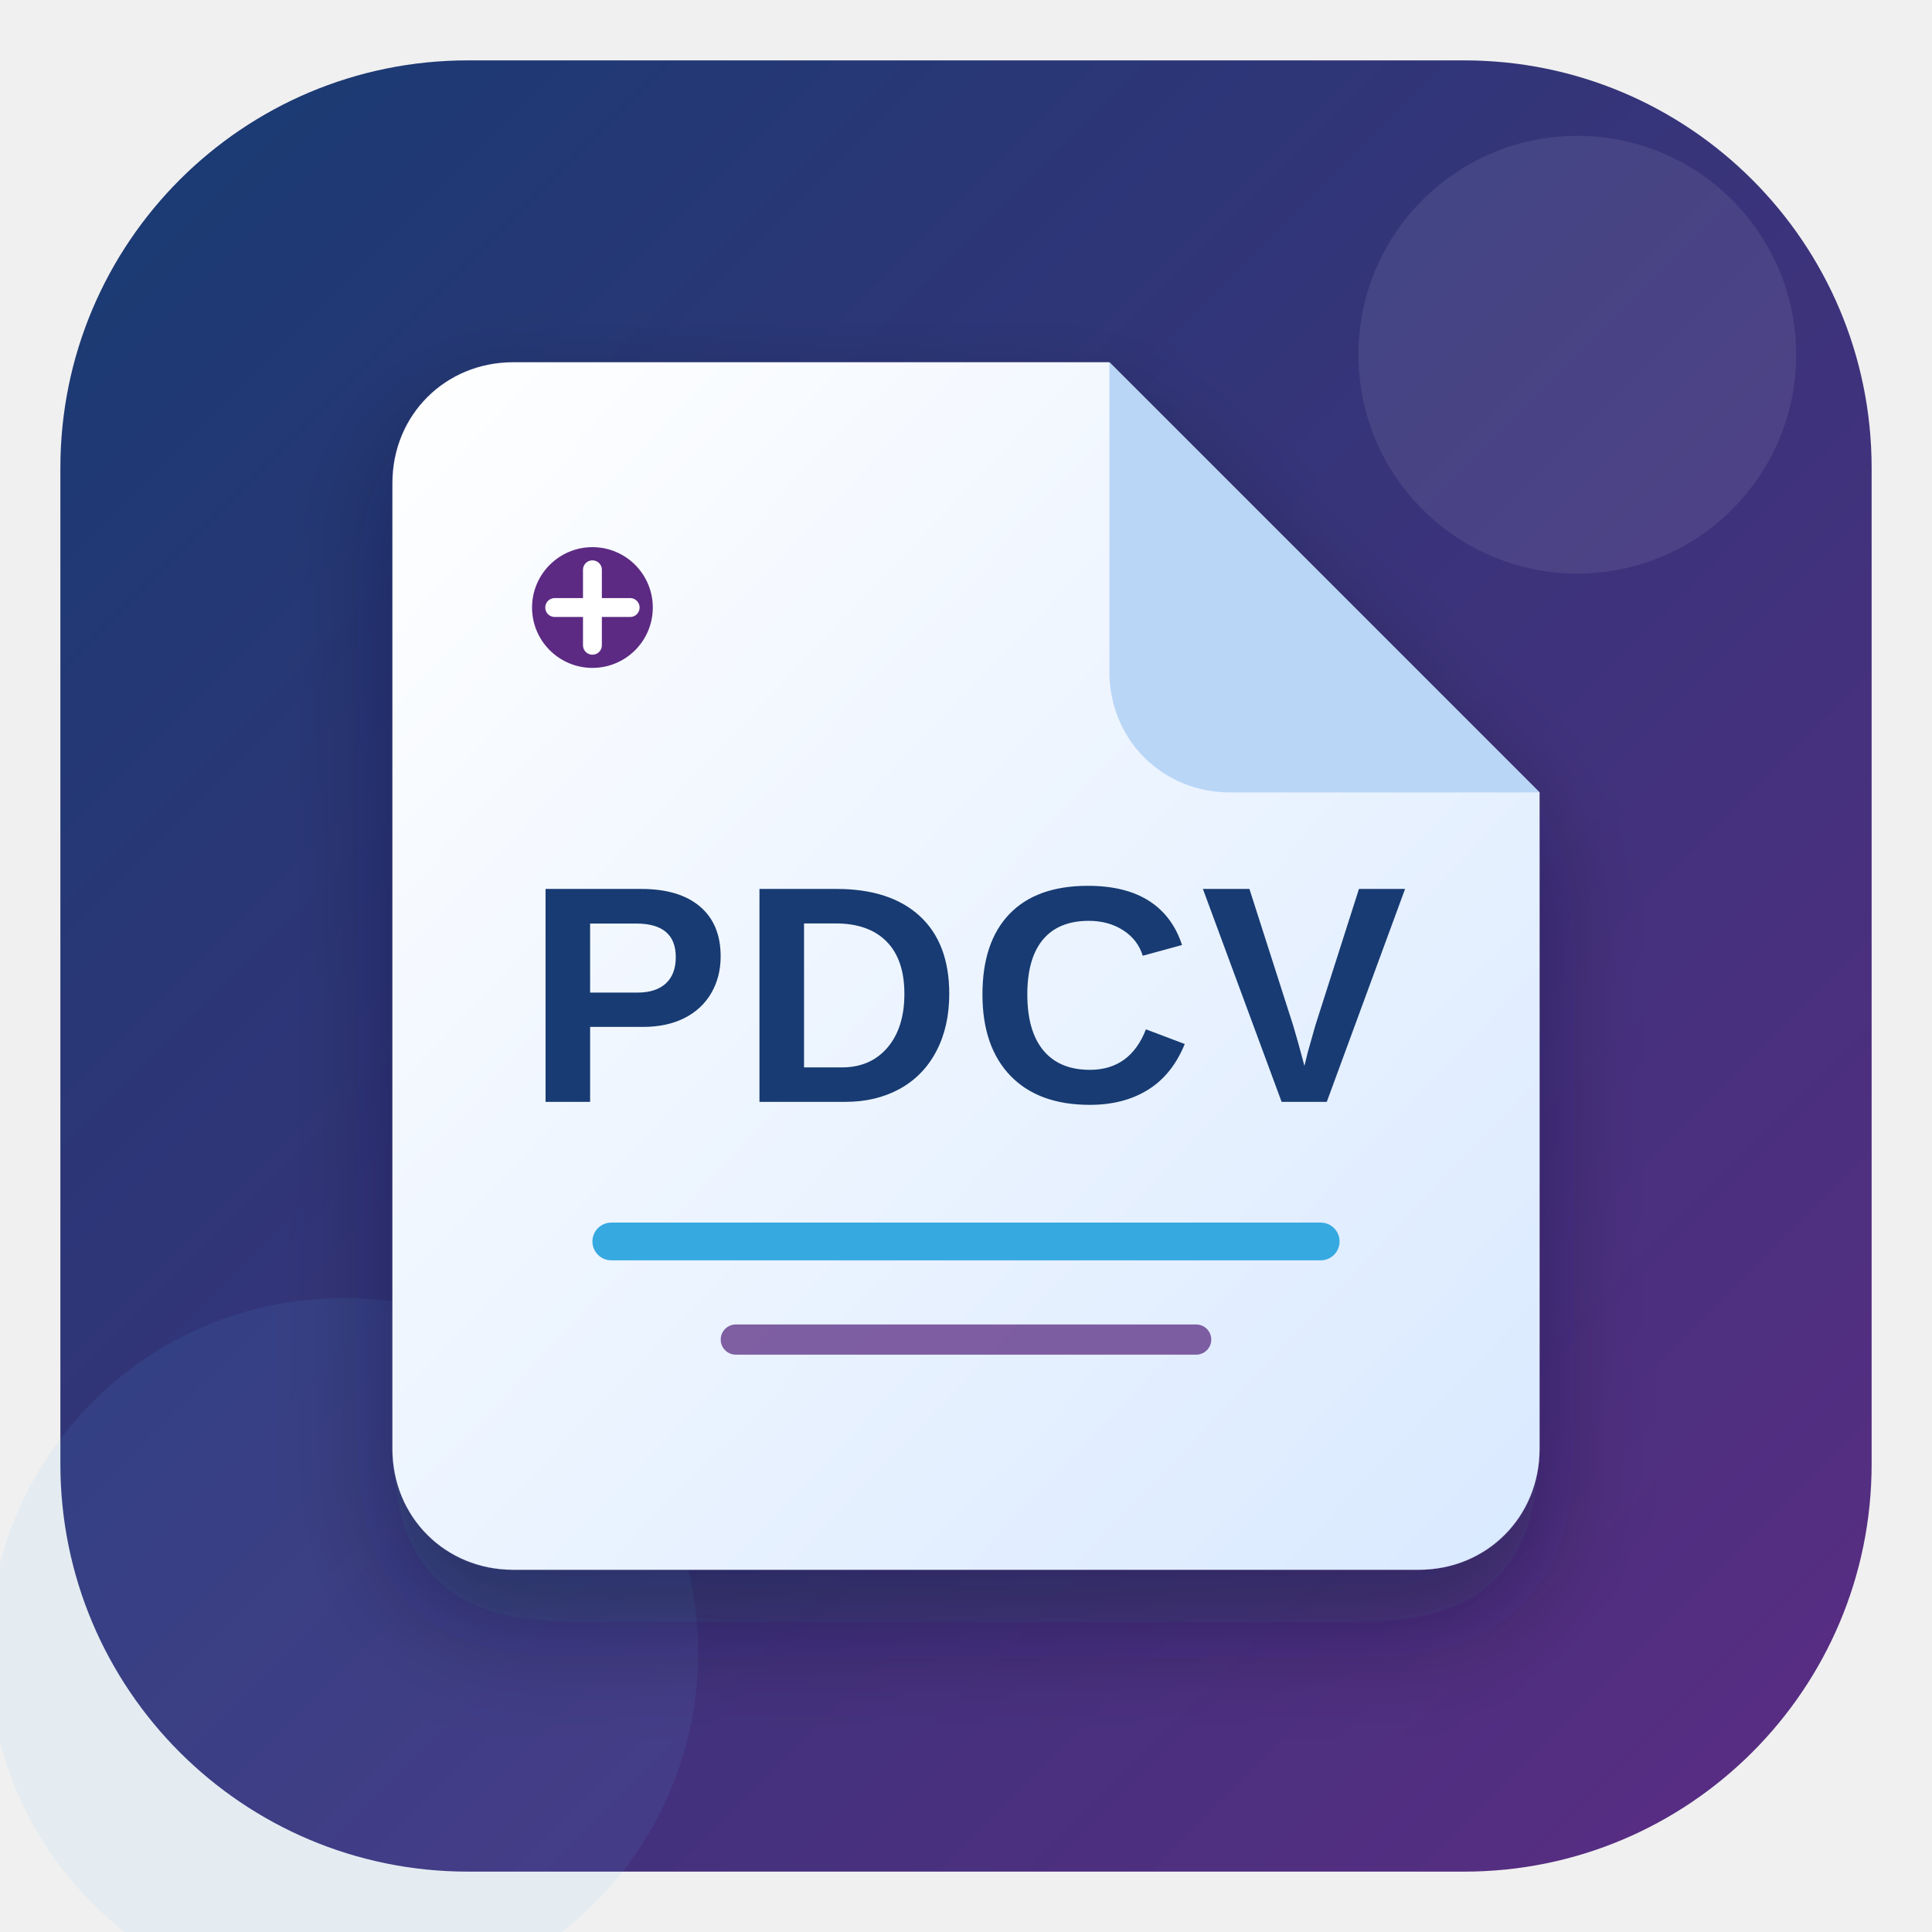
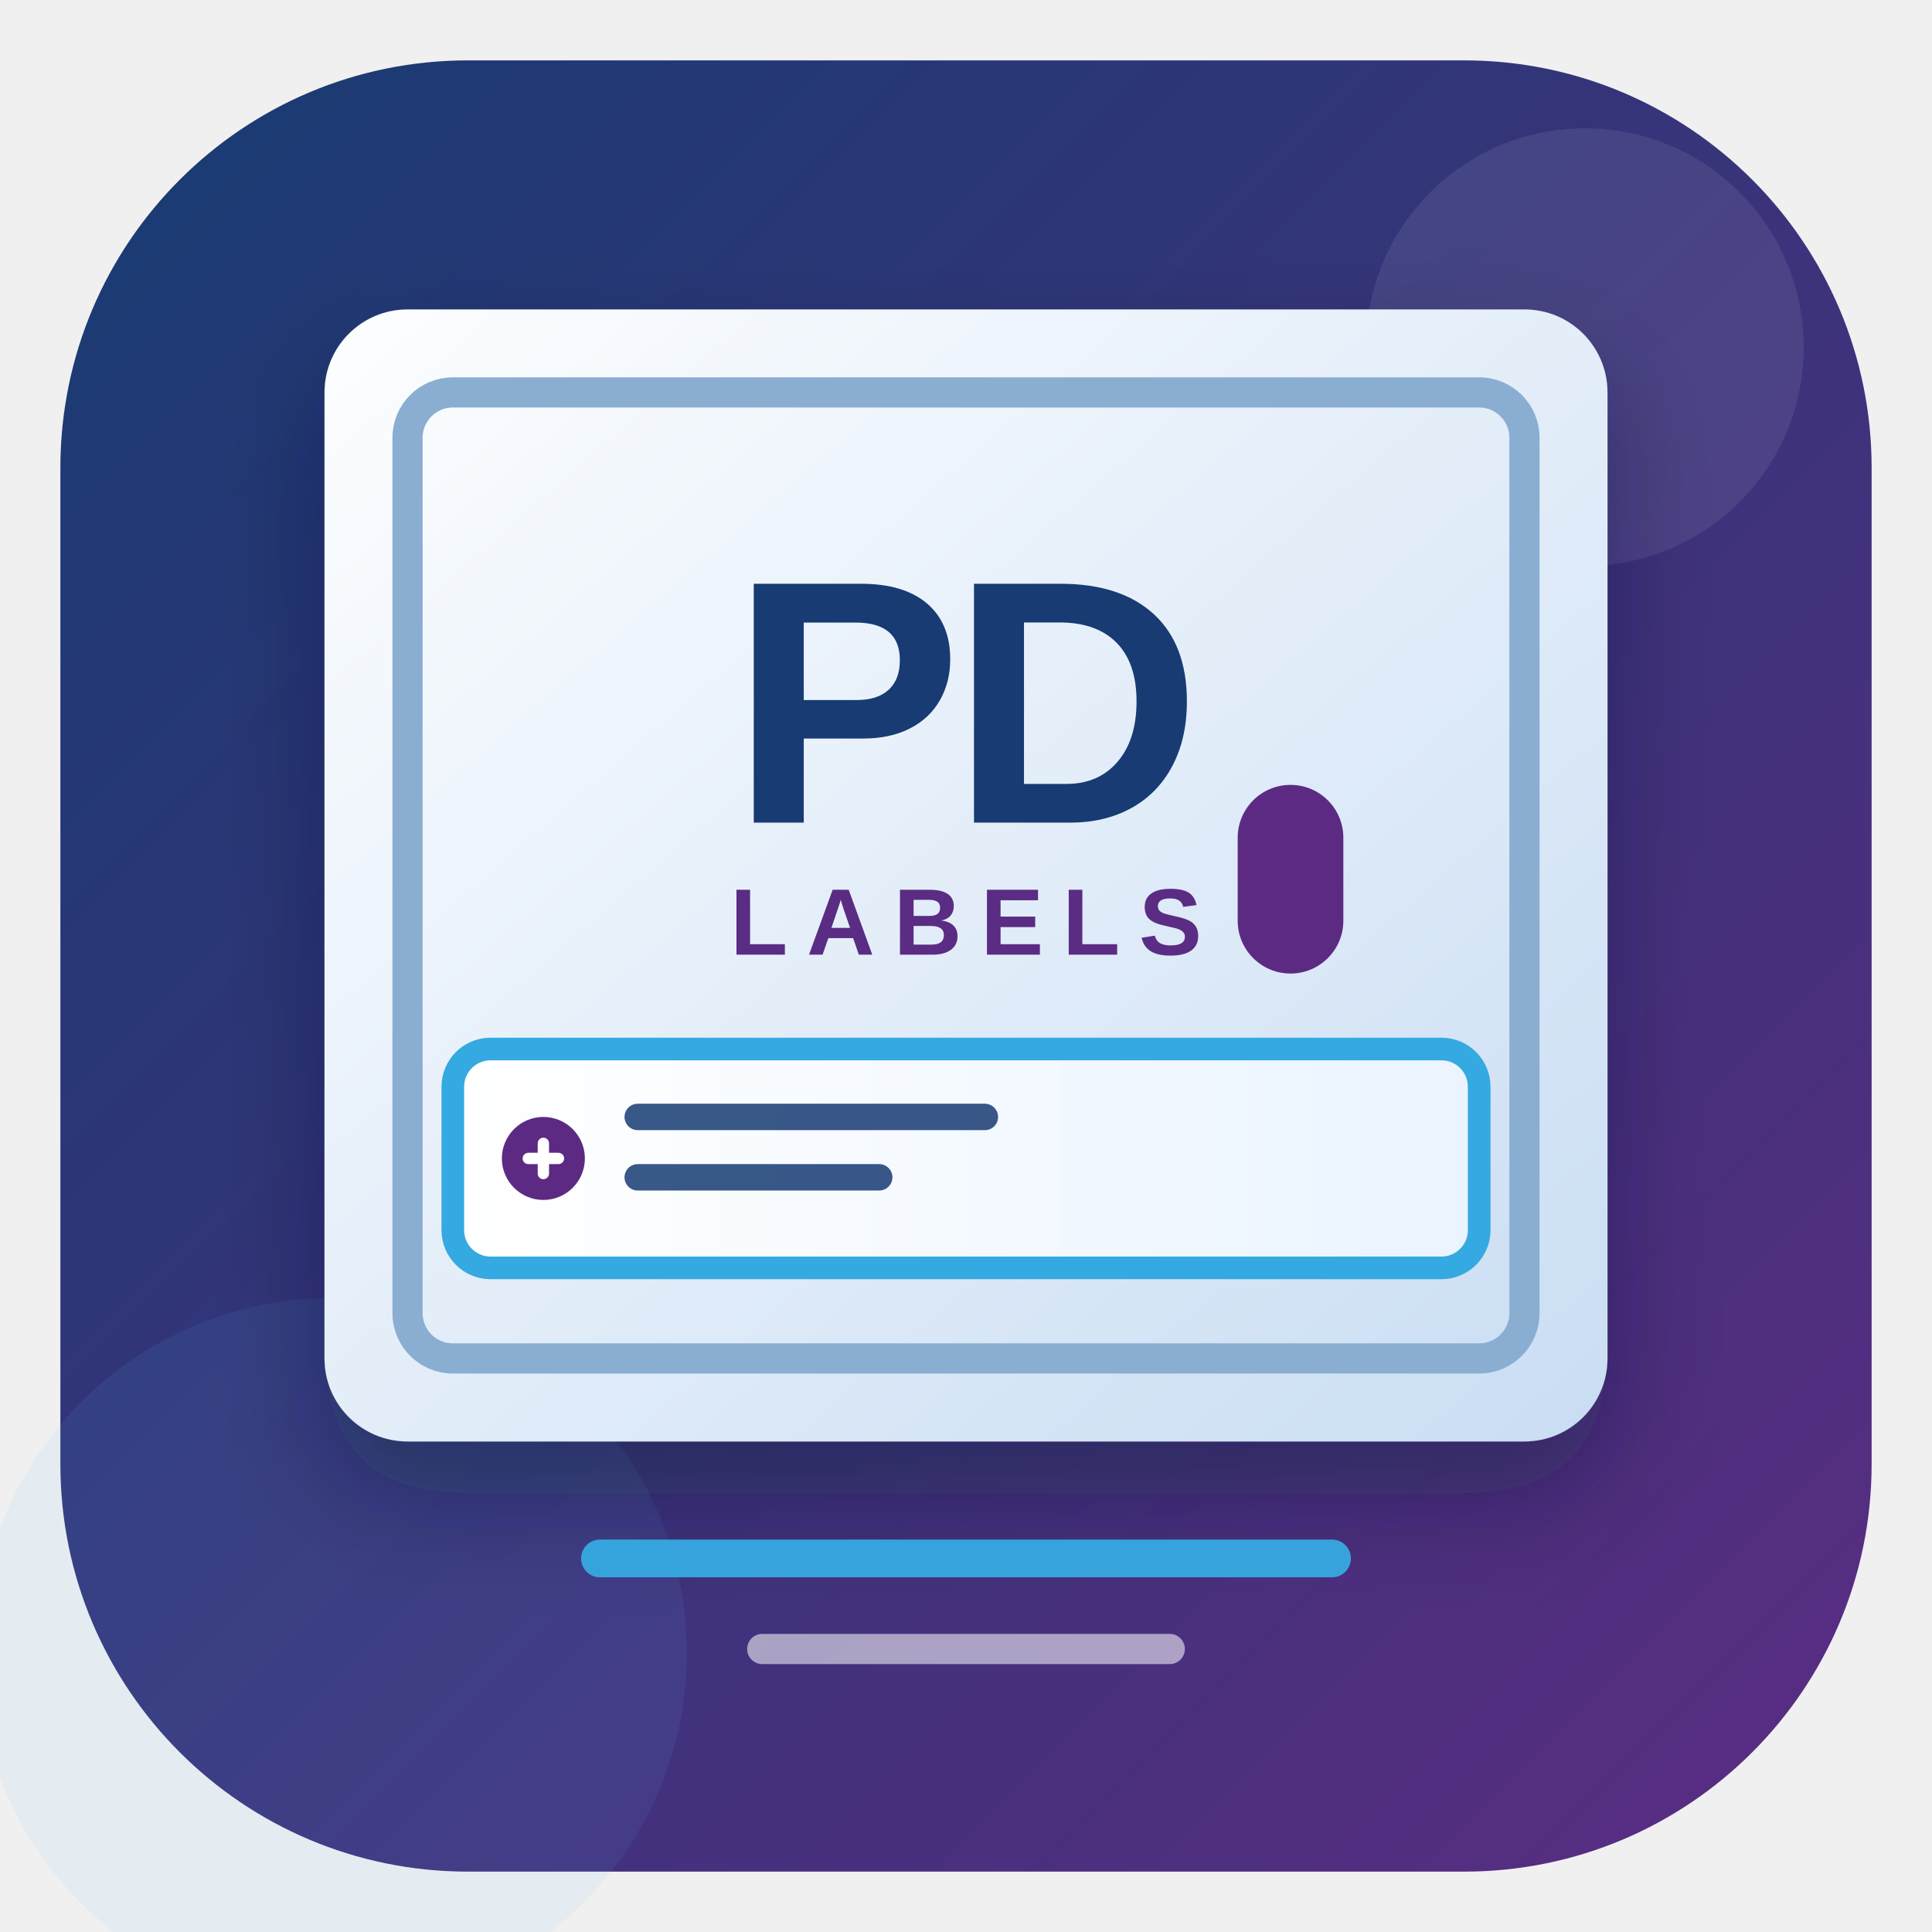
<svg xmlns="http://www.w3.org/2000/svg" viewBox="0 0 512 512" role="img" aria-labelledby="title desc">
  <defs>
    <linearGradient id="background" x1="0" y1="0" x2="1" y2="1">
      <stop offset="0" stop-color="#173B72" />
      <stop offset="1" stop-color="#5B2C83" />
    </linearGradient>
-     <linearGradient id="label" x1="0" y1="0" x2="1" y2="1">
+     <linearGradient id="cabinet" x1="0" y1="0" x2="1" y2="1">
+       <stop offset="0" stop-color="#FDFEFF" />
+       <stop offset="1" stop-color="#C9DDF3" />
+     </linearGradient>
+     <linearGradient id="label" x1="0" y1="0" x2="1" y2="0">
      <stop offset="0" stop-color="#FFFFFF" />
-       <stop offset="1" stop-color="#D9E9FF" />
+       <stop offset="1" stop-color="#EAF4FF" />
    </linearGradient>
    <filter id="shadow" x="-30%" y="-30%" width="160%" height="170%">
      <feDropShadow dx="0" dy="14" stdDeviation="14" flood-color="#07162F" flood-opacity="0.35" />
    </filter>
  </defs>
  <rect x="16" y="16" width="480" height="480" rx="108" fill="url(#background)" />
-   <circle cx="418" cy="94" r="58" fill="#FFFFFF" opacity="0.08" />
-   <circle cx="91" cy="438" r="94" fill="#59C3FF" opacity="0.08" />
+   <circle cx="420" cy="92" r="58" fill="#FFFFFF" opacity="0.08" />
+   <circle cx="88" cy="438" r="94" fill="#59C3FF" opacity="0.08" />
  <g filter="url(#shadow)">
-     <path d="M104 128c0-18 14-32 32-32h158l114 114v174c0 18-14 32-32 32H136c-18 0-32-14-32-32V128Z" fill="url(#label)" />
-     <path d="m294 96 114 114H326c-18 0-32-14-32-32V96Z" fill="#B9D6F7" />
-     <circle cx="157" cy="161" r="16" fill="#5B2C83" />
-     <path d="M157 151v20M147 161h20" stroke="#FFFFFF" stroke-width="5" stroke-linecap="round" />
+     <rect x="86" y="82" width="340" height="300" rx="22" fill="url(#cabinet)" />
+     <rect x="108" y="104" width="296" height="256" rx="12" fill="none" stroke="#8AAED2" stroke-width="8" />
+     <rect x="328" y="208" width="28" height="50" rx="14" fill="#5B2C83" />
+     <rect x="120" y="278" width="272" height="58" rx="10" fill="url(#label)" stroke="#36A9E1" stroke-width="6" />
+     <circle cx="144" cy="307" r="11" fill="#5B2C83" />
+     <path d="M140 307h8M144 303v8" stroke="#FFFFFF" stroke-width="3" stroke-linecap="round" />
+     <path d="M169 296h92M169 312h64" stroke="#173B72" stroke-width="7" stroke-linecap="round" opacity="0.85" />
  </g>
-   <text x="256" y="292" text-anchor="middle" font-family="Arial, Helvetica, sans-serif" font-size="82" font-weight="800" letter-spacing="2" fill="#173B72">PDCV</text>
-   <rect x="157" y="324" width="198" height="10" rx="5" fill="#36A9E1" />
-   <rect x="191" y="351" width="130" height="8" rx="4" fill="#5B2C83" opacity="0.75" />
+   <text x="256" y="218" text-anchor="middle" font-family="Arial, Helvetica, sans-serif" font-size="92" font-weight="900" letter-spacing="-3" fill="#173B72">PD</text>
+   <text x="256" y="253" text-anchor="middle" font-family="Arial, Helvetica, sans-serif" font-size="25" font-weight="800" letter-spacing="5" fill="#5B2C83">LABELS</text>
+   <rect x="154" y="408" width="204" height="10" rx="5" fill="#36A9E1" opacity="0.95" />
+   <rect x="198" y="433" width="116" height="8" rx="4" fill="#FFFFFF" opacity="0.55" />
</svg>
